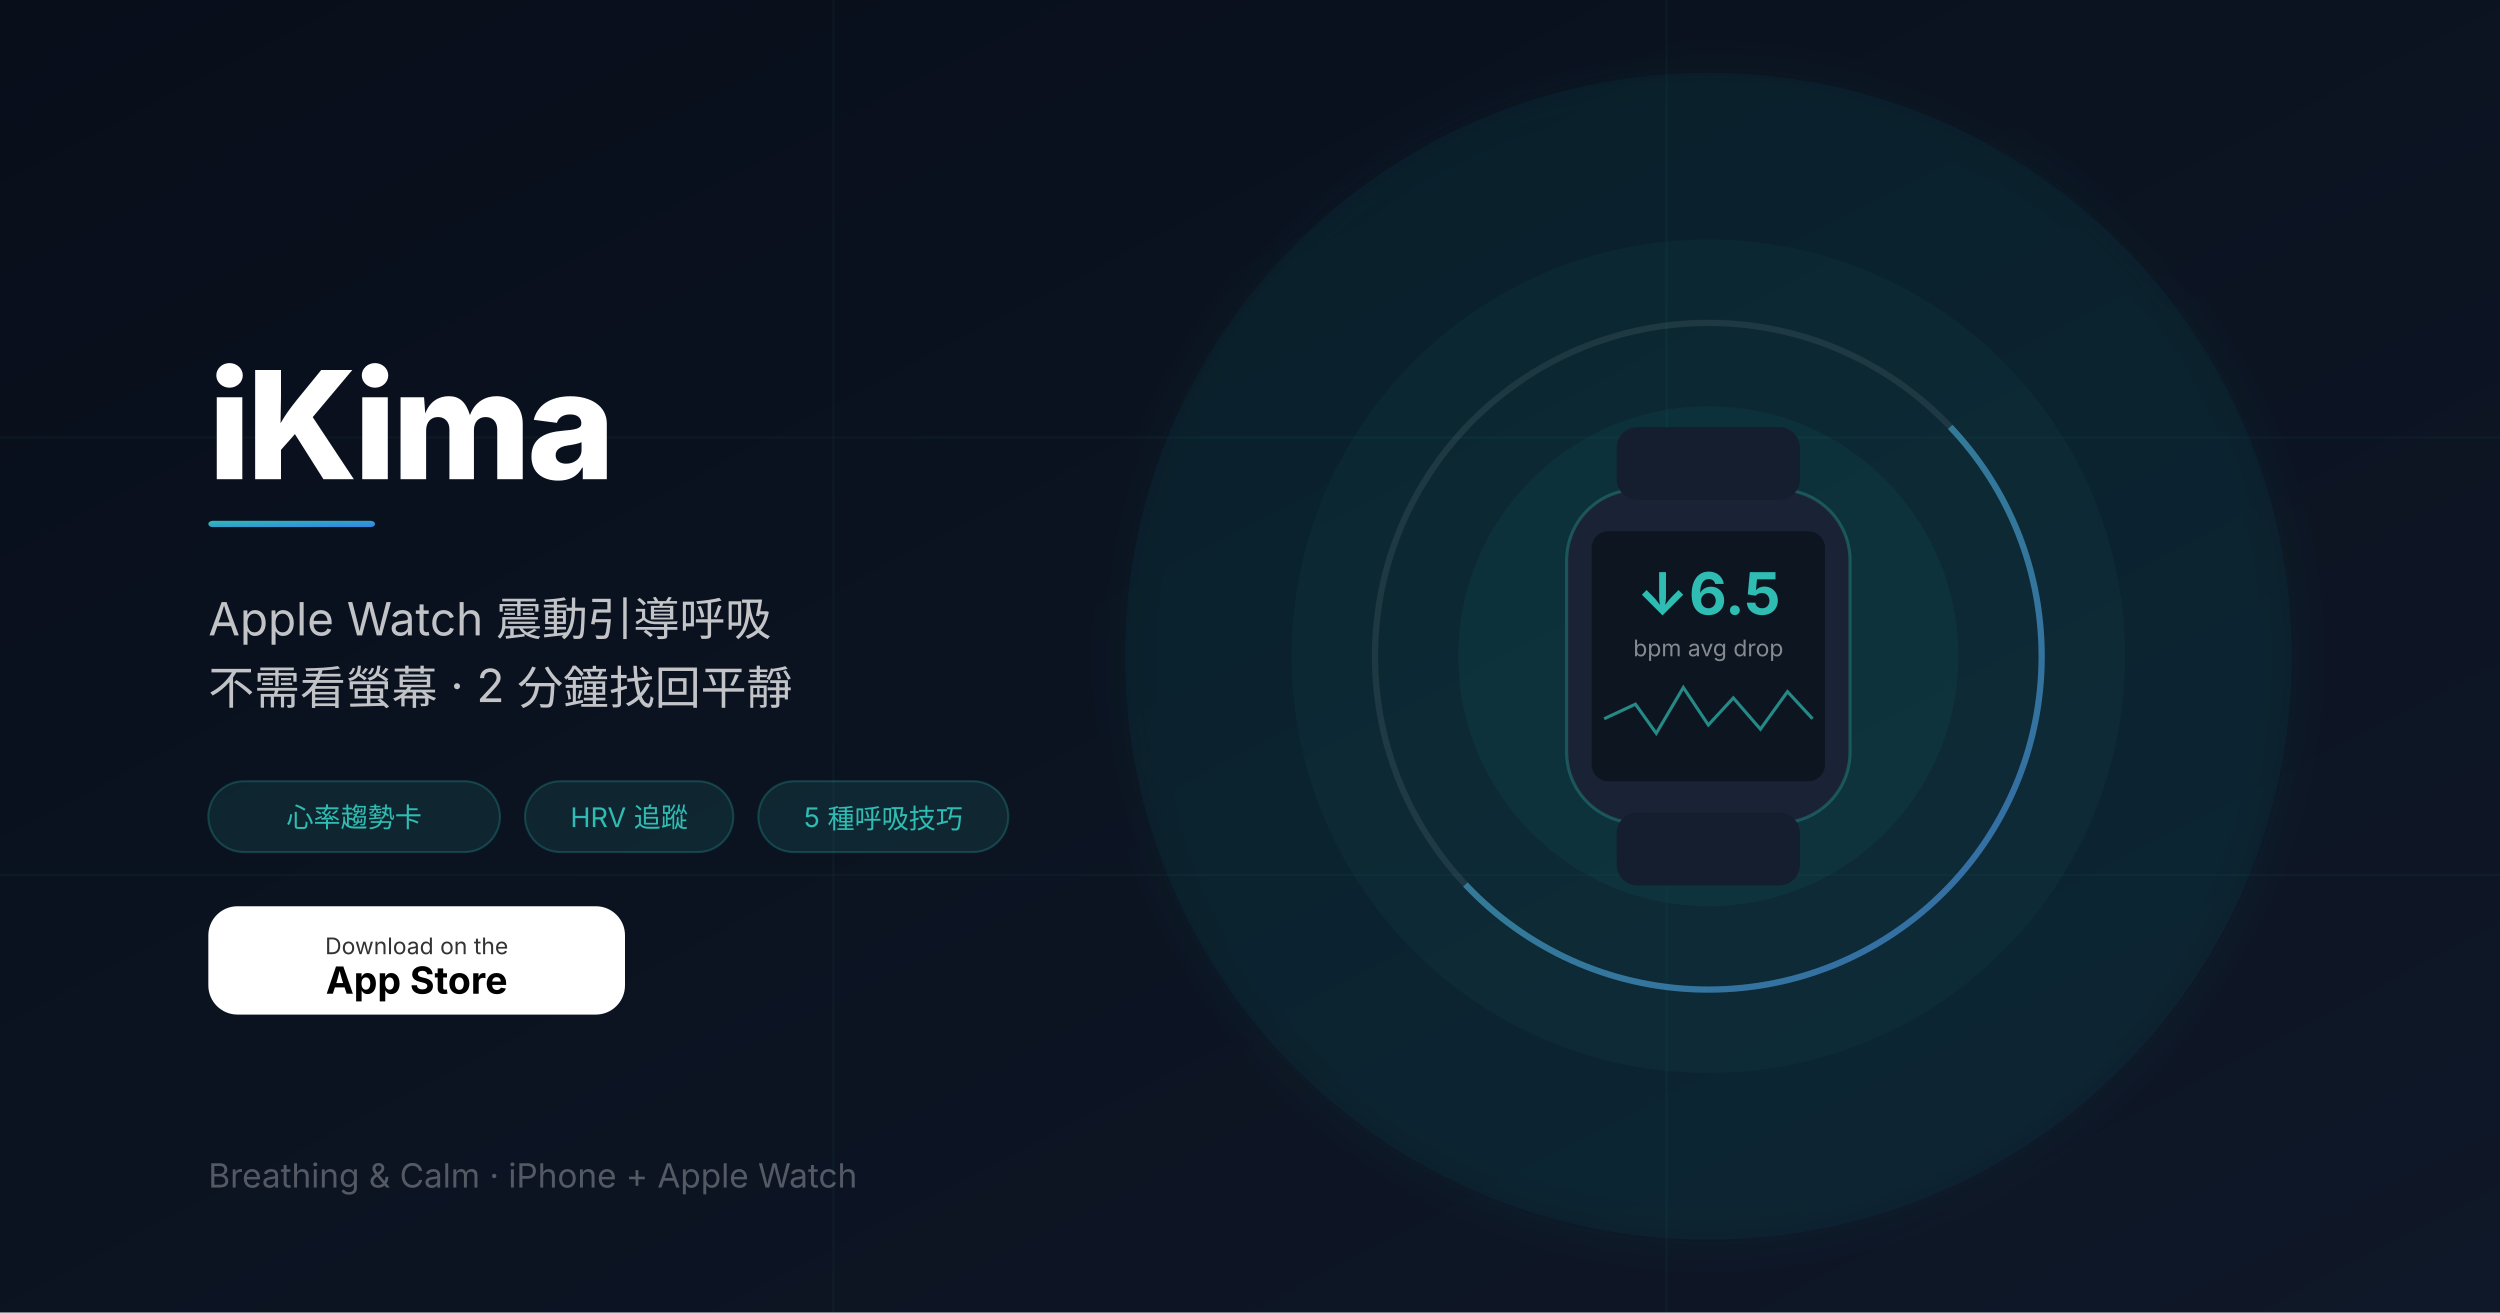
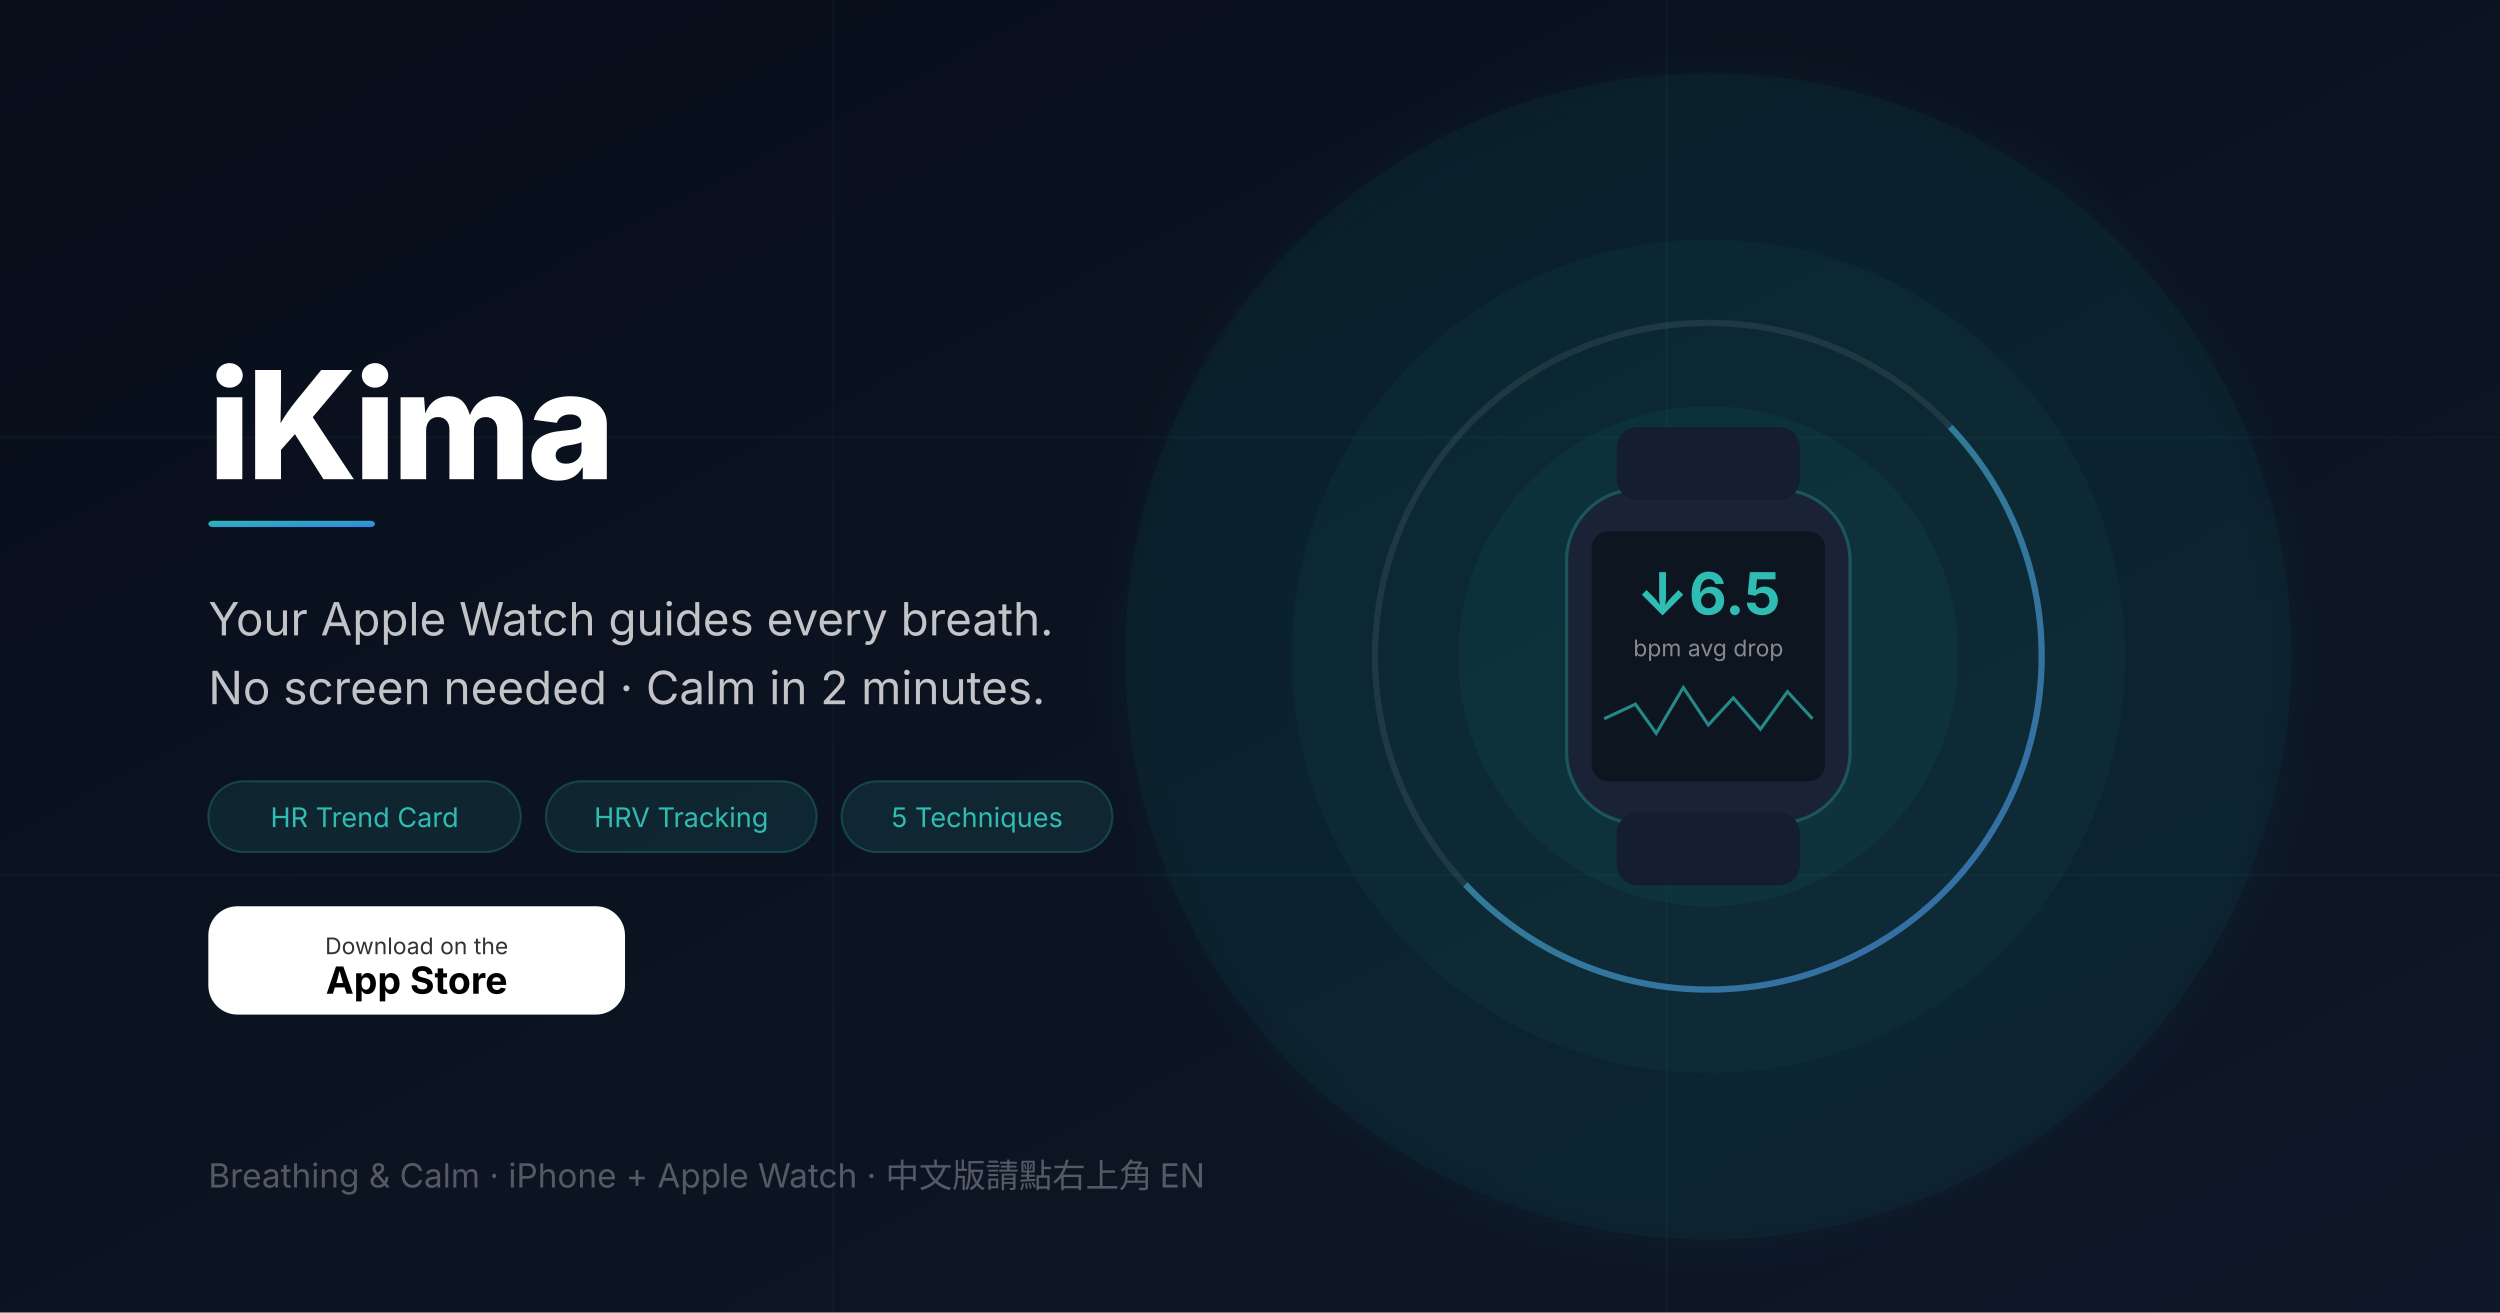
<svg xmlns="http://www.w3.org/2000/svg" width="1200" height="630" viewBox="0 0 1200 630">
  <defs>
    <linearGradient id="bg" x1="0%" y1="0%" x2="100%" y2="100%">
      <stop offset="0%" style="stop-color:#080e1a" />
      <stop offset="100%" style="stop-color:#0f1828" />
    </linearGradient>
    <linearGradient id="tealGrad" x1="0%" y1="0%" x2="100%" y2="100%">
      <stop offset="0%" style="stop-color:#2FBCB2" />
      <stop offset="100%" style="stop-color:#3382E5" />
    </linearGradient>
    <filter id="glow">
      <feGaussianBlur stdDeviation="12" result="blur" />
      <feMerge>
        <feMergeNode in="blur" />
        <feMergeNode in="SourceGraphic" />
      </feMerge>
    </filter>
  </defs>
  <rect width="1200" height="630" fill="url(#bg)" />
  <line x1="0" y1="210" x2="1200" y2="210" stroke="rgba(47,188,178,0.05)" stroke-width="1" />
  <line x1="0" y1="420" x2="1200" y2="420" stroke="rgba(47,188,178,0.05)" stroke-width="1" />
  <line x1="400" y1="0" x2="400" y2="630" stroke="rgba(47,188,178,0.05)" stroke-width="1" />
  <line x1="800" y1="0" x2="800" y2="630" stroke="rgba(47,188,178,0.05)" stroke-width="1" />
  <circle cx="820" cy="315" r="280" fill="rgba(47,188,178,0.05)" filter="url(#glow)" />
  <circle cx="820" cy="315" r="200" fill="rgba(47,188,178,0.04)" />
  <circle cx="820" cy="315" r="120" fill="rgba(47,188,178,0.06)" />
  <circle cx="820" cy="315" r="160" fill="none" stroke="url(#tealGrad)" stroke-width="3" stroke-dasharray="502" stroke-dashoffset="120" opacity="0.6" />
  <circle cx="820" cy="315" r="160" fill="none" stroke="rgba(255,255,255,0.08)" stroke-width="3" />
  <rect x="752" y="235" width="136" height="160" rx="34" ry="34" fill="#1a2235" stroke="rgba(47,188,178,0.3)" stroke-width="1.5" />
  <rect x="764" y="255" width="112" height="120" rx="8" fill="#0d1520" />
  <text x="820" y="295" text-anchor="middle" font-family="-apple-system, SF Pro Display, Helvetica Neue" font-size="28" font-weight="700" fill="#2FBCB2">↓6.5</text>
  <text x="820" y="315" text-anchor="middle" font-family="-apple-system, SF Pro Display, Helvetica Neue" font-size="11" fill="rgba(255,255,255,0.5)">bpm avg drop</text>
  <polyline points="770,345 785,338 795,352 808,330 820,348 832,335 845,350 858,332 870,345" fill="none" stroke="#2FBCB2" stroke-width="1.5" opacity="0.7" />
  <rect x="776" y="205" width="88" height="35" rx="10" fill="#151e2e" />
  <rect x="776" y="390" width="88" height="35" rx="10" fill="#151e2e" />
  <text x="100" y="230" font-family="-apple-system, SF Pro Display, Helvetica Neue" font-size="72" font-weight="800" letter-spacing="-2" fill="white">iKima</text>
  <rect x="100" y="250" width="80" height="3" rx="2" fill="url(#tealGrad)" />
-   <text x="100" y="305" font-family="-apple-system, SF Pro Display, Helvetica Neue" font-size="22" fill="rgba(255,255,255,0.75)">Apple Watch 震動引導呼吸</text>
-   <text x="100" y="338" font-family="-apple-system, SF Pro Display, Helvetica Neue" font-size="22" fill="rgba(255,255,255,0.75)">不需看螢幕 · 2 分鐘找回平靜</text>
-   <rect x="100" y="375" width="140" height="34" rx="17" fill="rgba(47,188,178,0.12)" stroke="rgba(47,188,178,0.25)" stroke-width="1" />
-   <text x="170" y="397" text-anchor="middle" font-family="-apple-system, SF Pro Display, Helvetica Neue" font-size="13" fill="#2FBCB2">心率趨勢卡</text>
-   <rect x="252" y="375" width="100" height="34" rx="17" fill="rgba(47,188,178,0.12)" stroke="rgba(47,188,178,0.25)" stroke-width="1" />
-   <text x="302" y="397" text-anchor="middle" font-family="-apple-system, SF Pro Display, Helvetica Neue" font-size="13" fill="#2FBCB2">HRV 追蹤</text>
-   <rect x="364" y="375" width="120" height="34" rx="17" fill="rgba(47,188,178,0.12)" stroke="rgba(47,188,178,0.25)" stroke-width="1" />
-   <text x="424" y="397" text-anchor="middle" font-family="-apple-system, SF Pro Display, Helvetica Neue" font-size="13" fill="#2FBCB2">5 種呼吸技巧</text>
+   <text x="100" y="305" font-family="-apple-system, SF Pro Display, Helvetica Neue" font-size="22" fill="rgba(255,255,255,0.75)">Your Apple Watch guides every breath.</text>
+   <text x="100" y="338" font-family="-apple-system, SF Pro Display, Helvetica Neue" font-size="22" fill="rgba(255,255,255,0.75)">No screen needed · Calm in 2 minutes.</text>
+   <rect x="100" y="375" width="150" height="34" rx="17" fill="rgba(47,188,178,0.12)" stroke="rgba(47,188,178,0.25)" stroke-width="1" />
+   <text x="175" y="397" text-anchor="middle" font-family="-apple-system, SF Pro Display, Helvetica Neue" font-size="13" fill="#2FBCB2">HR Trend Card</text>
+   <rect x="262" y="375" width="130" height="34" rx="17" fill="rgba(47,188,178,0.12)" stroke="rgba(47,188,178,0.25)" stroke-width="1" />
+   <text x="327" y="397" text-anchor="middle" font-family="-apple-system, SF Pro Display, Helvetica Neue" font-size="13" fill="#2FBCB2">HRV Tracking</text>
+   <rect x="404" y="375" width="130" height="34" rx="17" fill="rgba(47,188,178,0.12)" stroke="rgba(47,188,178,0.25)" stroke-width="1" />
+   <text x="469" y="397" text-anchor="middle" font-family="-apple-system, SF Pro Display, Helvetica Neue" font-size="13" fill="#2FBCB2">5 Techniques</text>
  <rect x="100" y="435" width="200" height="52" rx="14" fill="white" />
  <text x="200" y="458" text-anchor="middle" font-family="-apple-system, SF Pro Display, Helvetica Neue" font-size="11" fill="#333">Download on the</text>
  <text x="200" y="477" text-anchor="middle" font-family="-apple-system, SF Pro Display, Helvetica Neue" font-size="18" font-weight="700" fill="#000">App Store</text>
-   <text x="100" y="570" font-family="-apple-system, SF Pro Display, Helvetica Neue" font-size="16" fill="rgba(255,255,255,0.3)">Breathing &amp; Calm · iPhone + Apple Watch</text>
+   <text x="100" y="570" font-family="-apple-system, SF Pro Display, Helvetica Neue" font-size="16" fill="rgba(255,255,255,0.3)">Breathing &amp; Calm · iPhone + Apple Watch · 中文版請點右上角 EN</text>
</svg>
